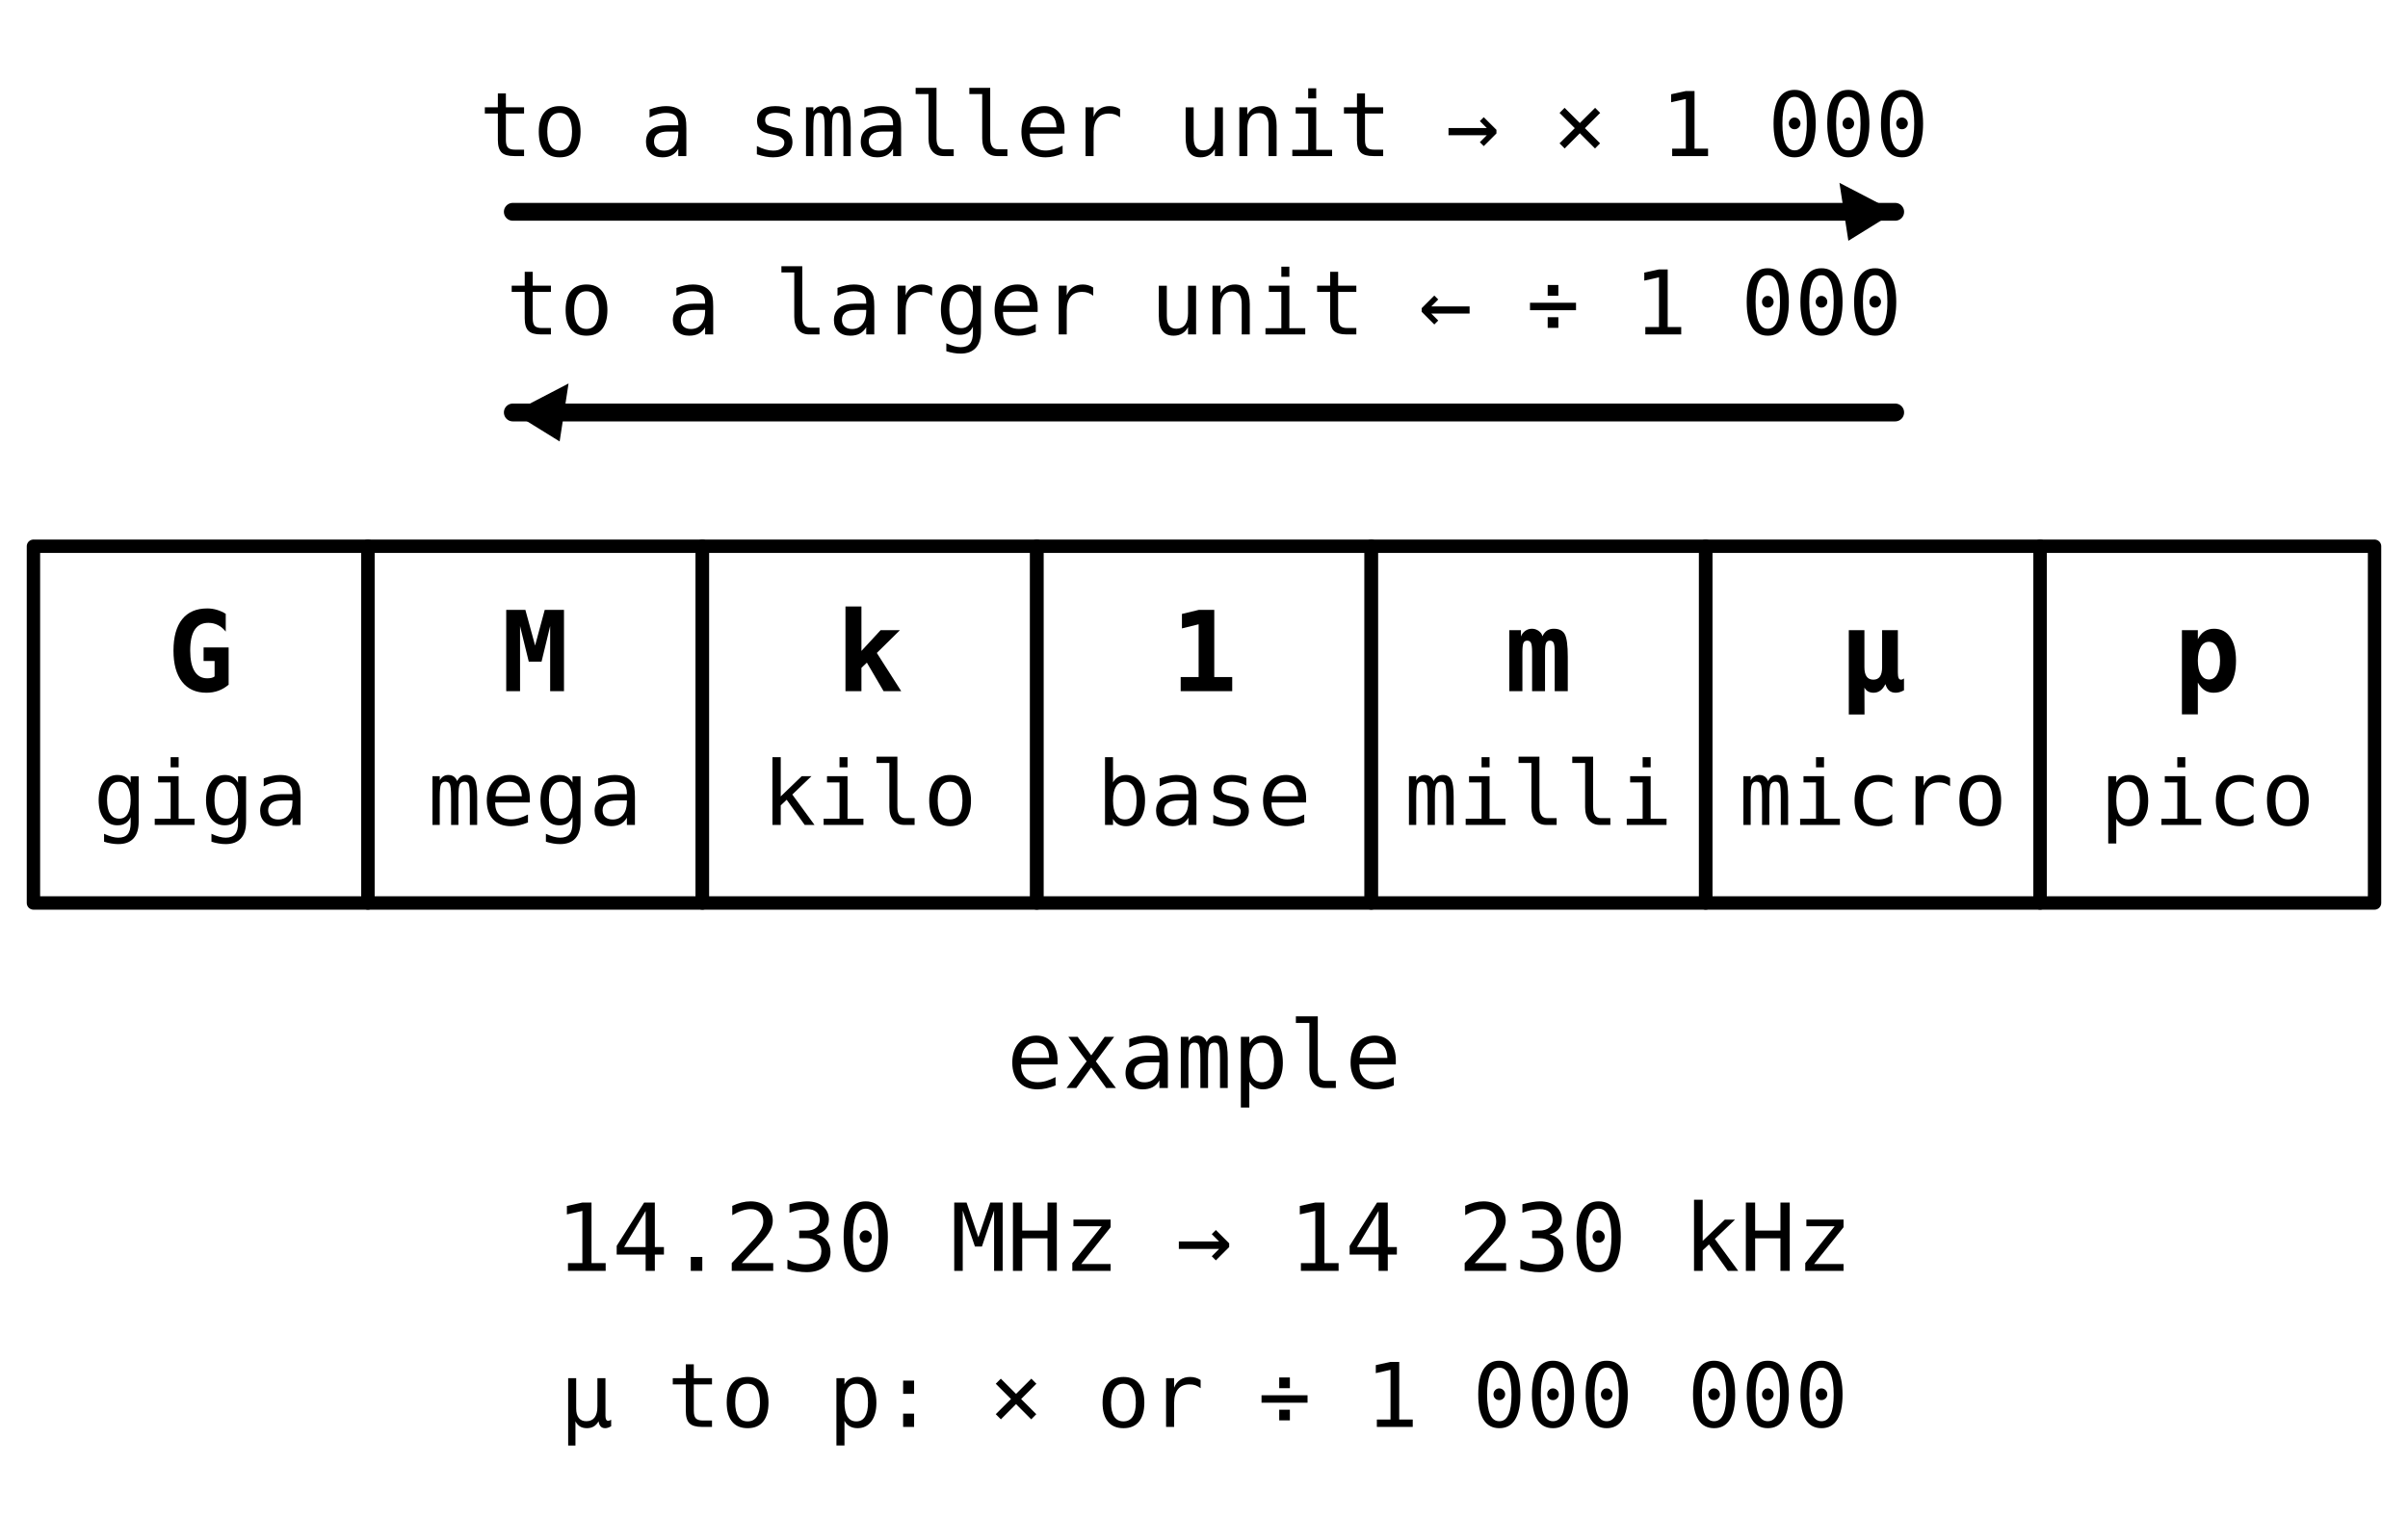
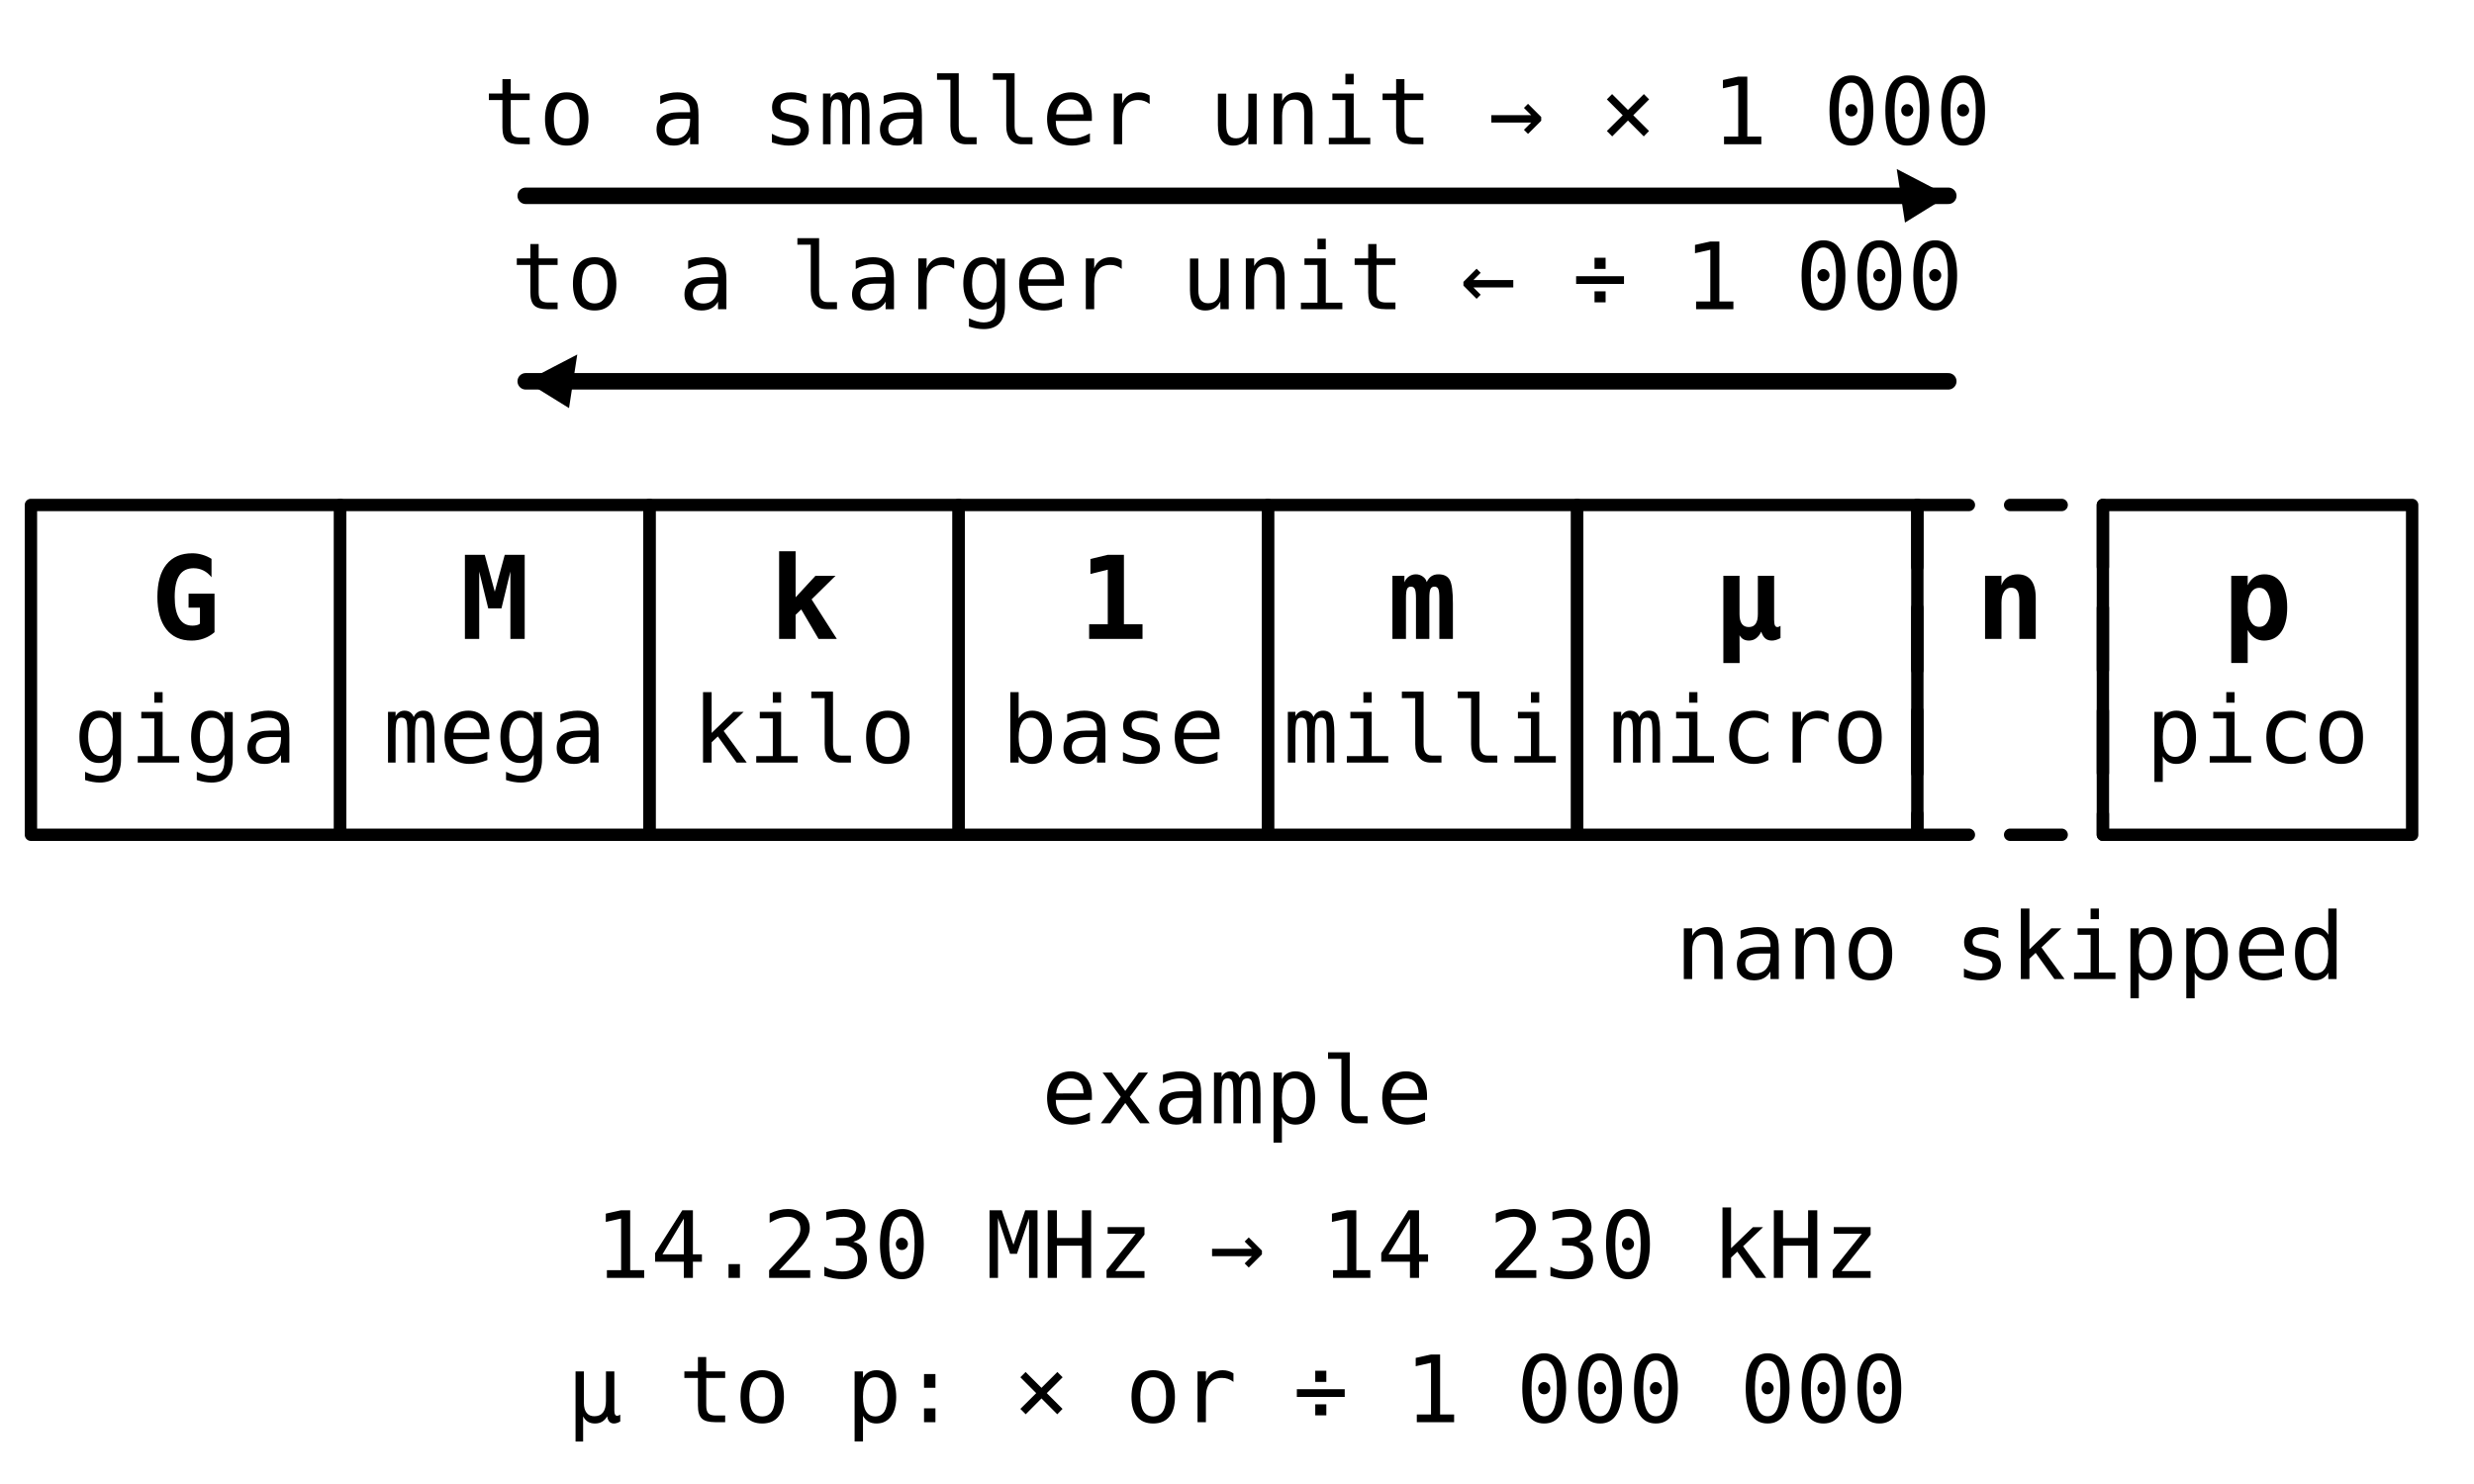
- <svg xmlns="http://www.w3.org/2000/svg" id="metric-prefix-ladder" viewBox="0 0 1080 680" role="img">
+ <svg xmlns="http://www.w3.org/2000/svg" id="metric-prefix-ladder" viewBox="0 0 1200 720" role="img">
  <g fill="none" stroke="currentColor" stroke-linecap="round" stroke-linejoin="round">
-     <line x1="230" y1="95" x2="850" y2="95" stroke-width="8" />
-     <line x1="850" y1="185" x2="230" y2="185" stroke-width="8" />
+     <line x1="255" y1="95" x2="945" y2="95" stroke-width="8" />
+     <line x1="945" y1="185" x2="255" y2="185" stroke-width="8" />
    <rect x="15" y="245" width="150" height="160" stroke-width="6" />
    <rect x="165" y="245" width="150" height="160" stroke-width="6" />
    <rect x="315" y="245" width="150" height="160" stroke-width="6" />
    <rect x="465" y="245" width="150" height="160" stroke-width="6" />
    <rect x="615" y="245" width="150" height="160" stroke-width="6" />
-     <rect x="765" y="245" width="150" height="160" stroke-width="6" />
-     <rect x="915" y="245" width="150" height="160" stroke-width="6" />
+     <rect x="765" y="245" width="165" height="160" stroke-width="6" />
+     <line x1="930" y1="245" x2="955" y2="245" stroke-width="6" />
+     <line x1="975" y1="245" x2="1000" y2="245" stroke-width="6" />
+     <line x1="930" y1="245" x2="930" y2="275" stroke-width="6" />
+     <line x1="930" y1="295" x2="930" y2="325" stroke-width="6" />
+     <line x1="930" y1="345" x2="930" y2="375" stroke-width="6" />
+     <line x1="930" y1="395" x2="930" y2="405" stroke-width="6" />
+     <line x1="1020" y1="245" x2="1020" y2="275" stroke-width="6" />
+     <line x1="1020" y1="295" x2="1020" y2="325" stroke-width="6" />
+     <line x1="1020" y1="345" x2="1020" y2="375" stroke-width="6" />
+     <line x1="1020" y1="395" x2="1020" y2="405" stroke-width="6" />
+     <line x1="930" y1="405" x2="955" y2="405" stroke-width="6" />
+     <line x1="975" y1="405" x2="1000" y2="405" stroke-width="6" />
+     <rect x="1020" y="245" width="150" height="160" stroke-width="6" />
  </g>
  <g fill="currentColor">
-     <polygon points="850 95 825 82 829 108" />
-     <polygon points="230 185 255 172 251 198" />
+     <polygon points="945 95 920 82 924 108" />
+     <polygon points="255 185 280 172 276 198" />
  </g>
  <g fill="currentColor" font-family="ui-monospace, SFMono-Regular, Menlo, Consolas, monospace" text-anchor="middle">
-     <text x="540" y="70" font-size="40">to a smaller unit → × 1 000</text>
-     <text x="540" y="150" font-size="40">to a larger unit ← ÷ 1 000</text>
-     <text x="90" y="310" font-size="50" font-weight="700">G</text>
-     <text x="90" y="370" font-size="40">giga</text>
-     <text x="240" y="310" font-size="50" font-weight="700">M</text>
-     <text x="240" y="370" font-size="40">mega</text>
-     <text x="390" y="310" font-size="50" font-weight="700">k</text>
-     <text x="390" y="370" font-size="40">kilo</text>
-     <text x="540" y="310" font-size="50" font-weight="700">1</text>
-     <text x="540" y="370" font-size="40">base</text>
-     <text x="690" y="310" font-size="50" font-weight="700">m</text>
-     <text x="690" y="370" font-size="40">milli</text>
-     <text x="840" y="310" font-size="50" font-weight="700">µ</text>
-     <text x="840" y="370" font-size="40">micro</text>
-     <text x="990" y="310" font-size="50" font-weight="700">p</text>
-     <text x="990" y="370" font-size="40">pico</text>
-     <text x="540" y="488" font-size="42">example</text>
-     <text x="540" y="570" font-size="42">14.230 MHz → 14 230 kHz</text>
-     <text x="540" y="640" font-size="40">µ to p: × or ÷ 1 000 000</text>
+     <text x="600" y="70" font-size="45">to a smaller unit → × 1 000</text>
+     <text x="600" y="150" font-size="45">to a larger unit ← ÷ 1 000</text>
+     <text x="90" y="310" font-size="56" font-weight="700">G</text>
+     <text x="90" y="370" font-size="45">giga</text>
+     <text x="240" y="310" font-size="56" font-weight="700">M</text>
+     <text x="240" y="370" font-size="45">mega</text>
+     <text x="390" y="310" font-size="56" font-weight="700">k</text>
+     <text x="390" y="370" font-size="45">kilo</text>
+     <text x="540" y="310" font-size="56" font-weight="700">1</text>
+     <text x="540" y="370" font-size="45">base</text>
+     <text x="690" y="310" font-size="56" font-weight="700">m</text>
+     <text x="690" y="370" font-size="45">milli</text>
+     <text x="848" y="310" font-size="56" font-weight="700">µ</text>
+     <text x="848" y="370" font-size="45">micro</text>
+     <text x="975" y="310" font-size="56" font-weight="700">n</text>
+     <text x="1095" y="310" font-size="56" font-weight="700">p</text>
+     <text x="1095" y="370" font-size="45">pico</text>
+     <text x="975" y="475" font-size="45">nano skipped</text>
+     <text x="600" y="545" font-size="45">example</text>
+     <text x="600" y="620" font-size="45">14.230 MHz → 14 230 kHz</text>
+     <text x="600" y="690" font-size="45">µ to p: × or ÷ 1 000 000</text>
  </g>
</svg>
